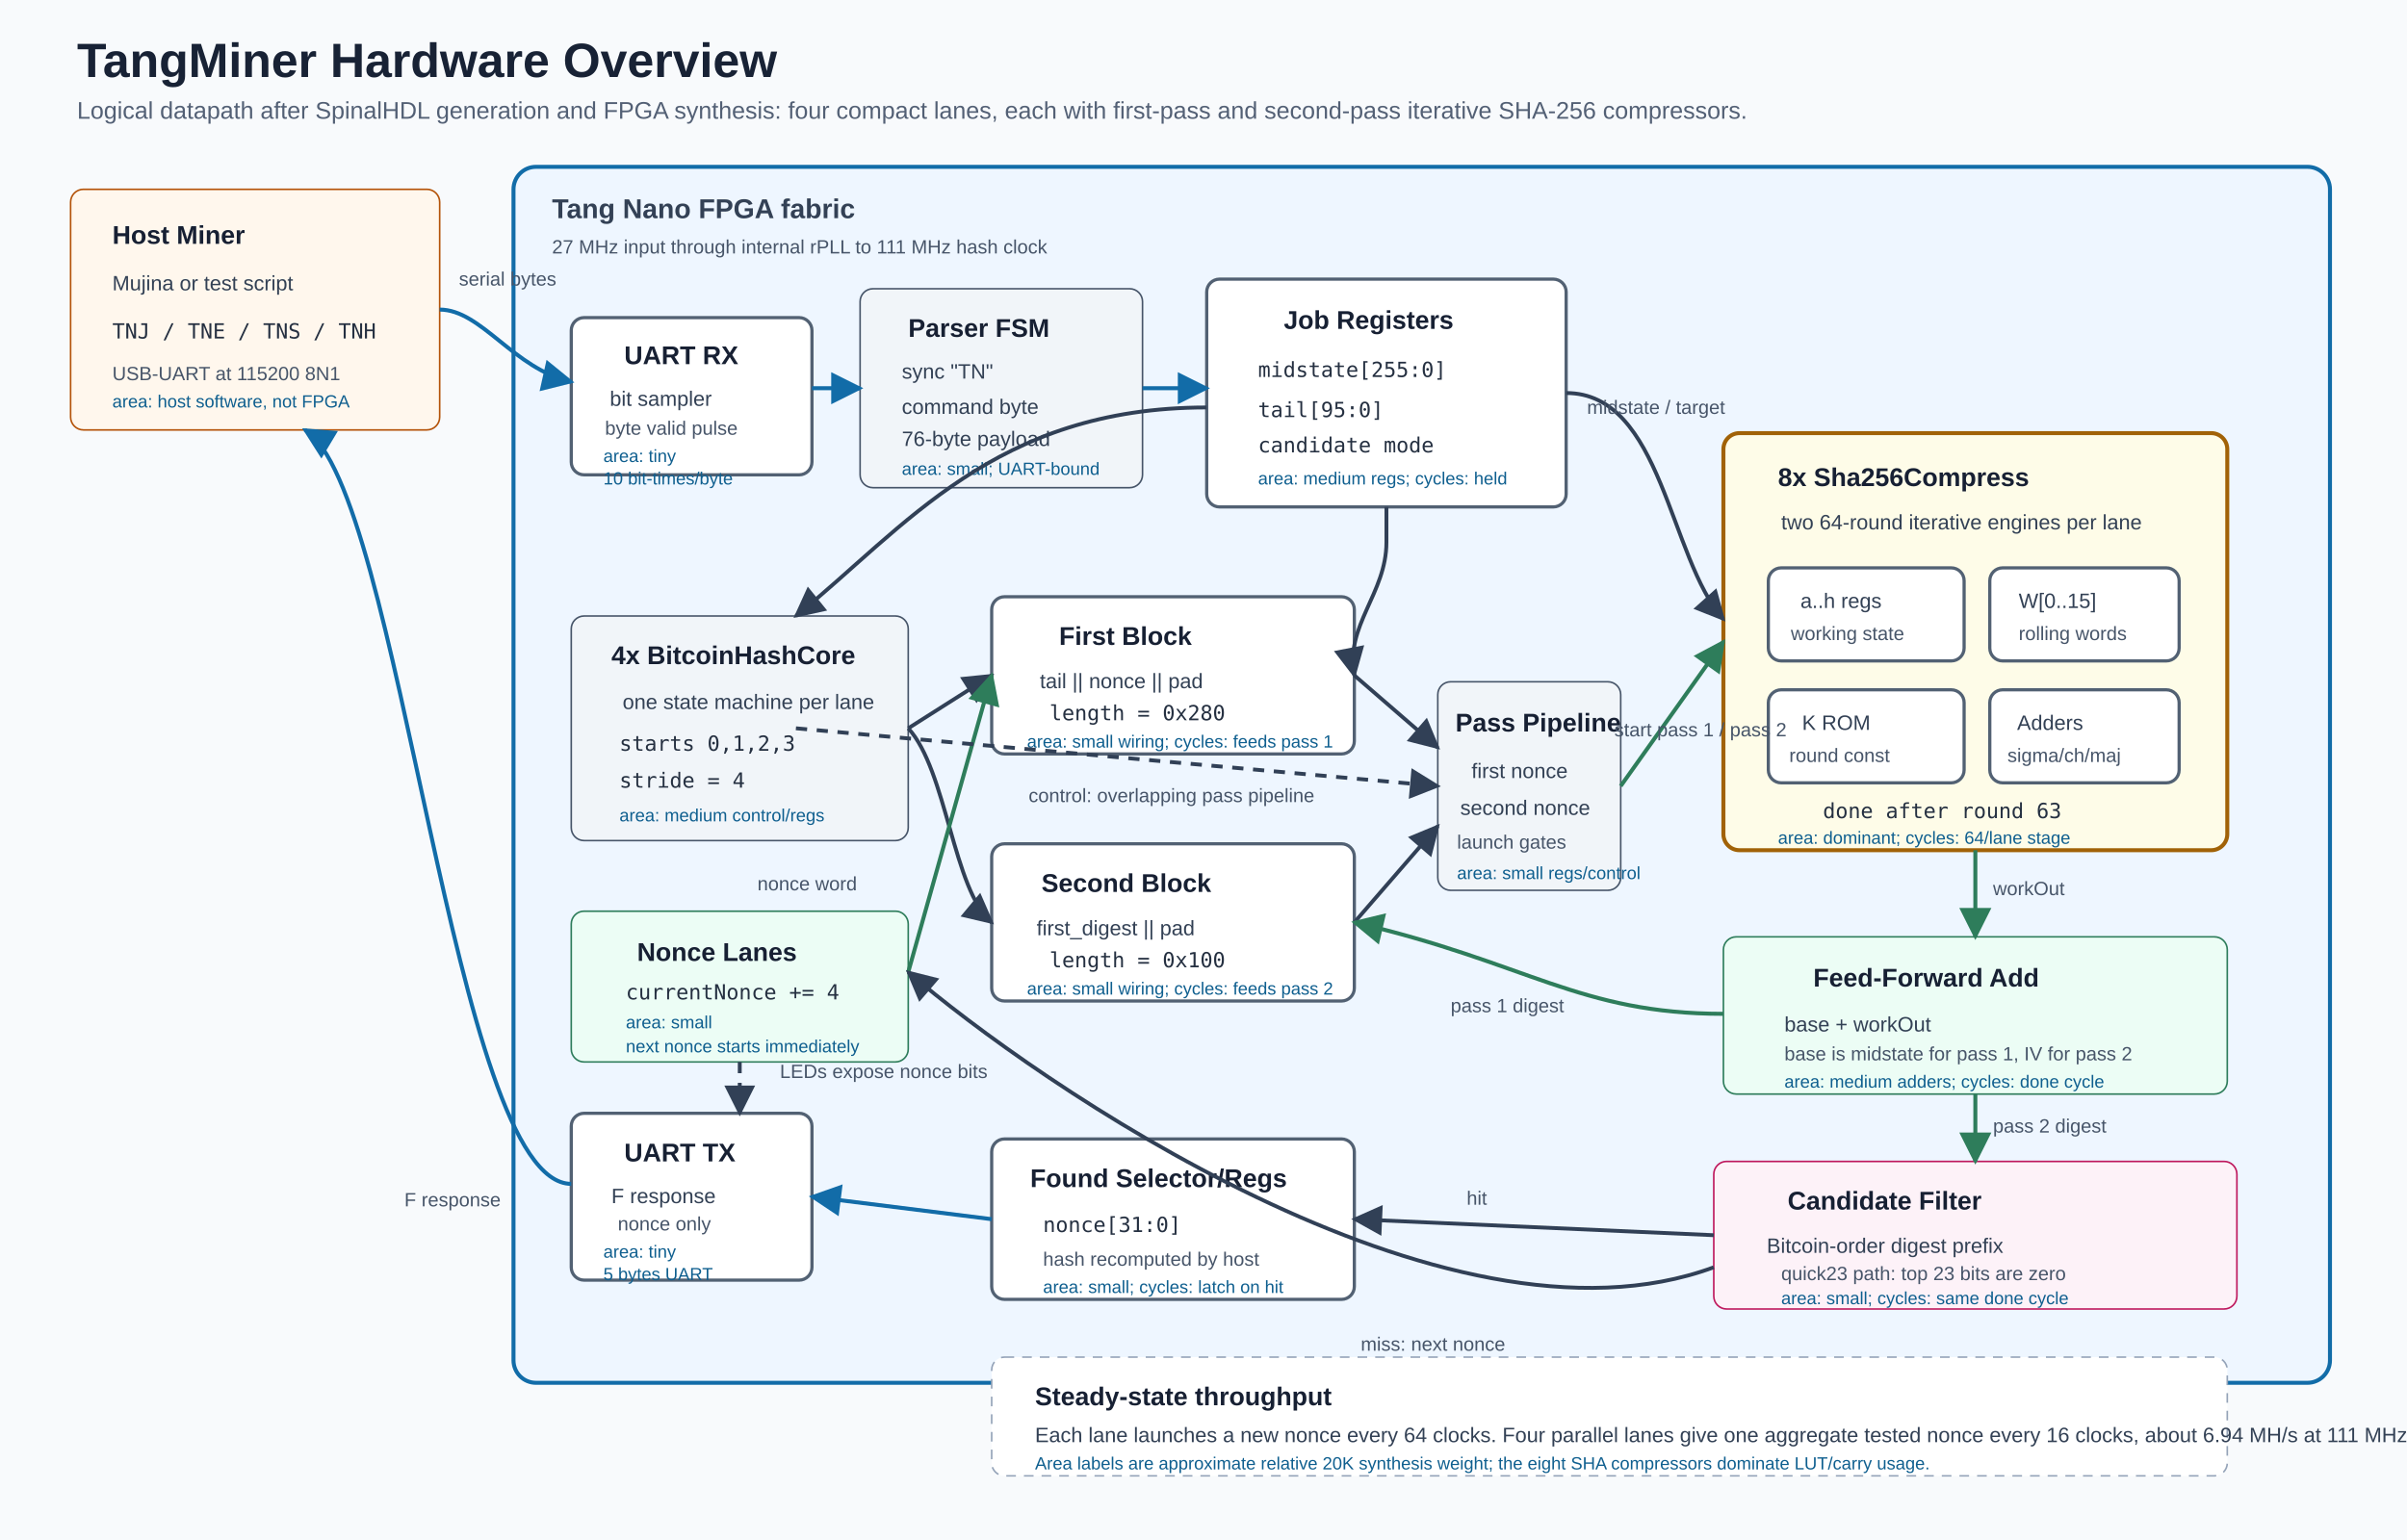
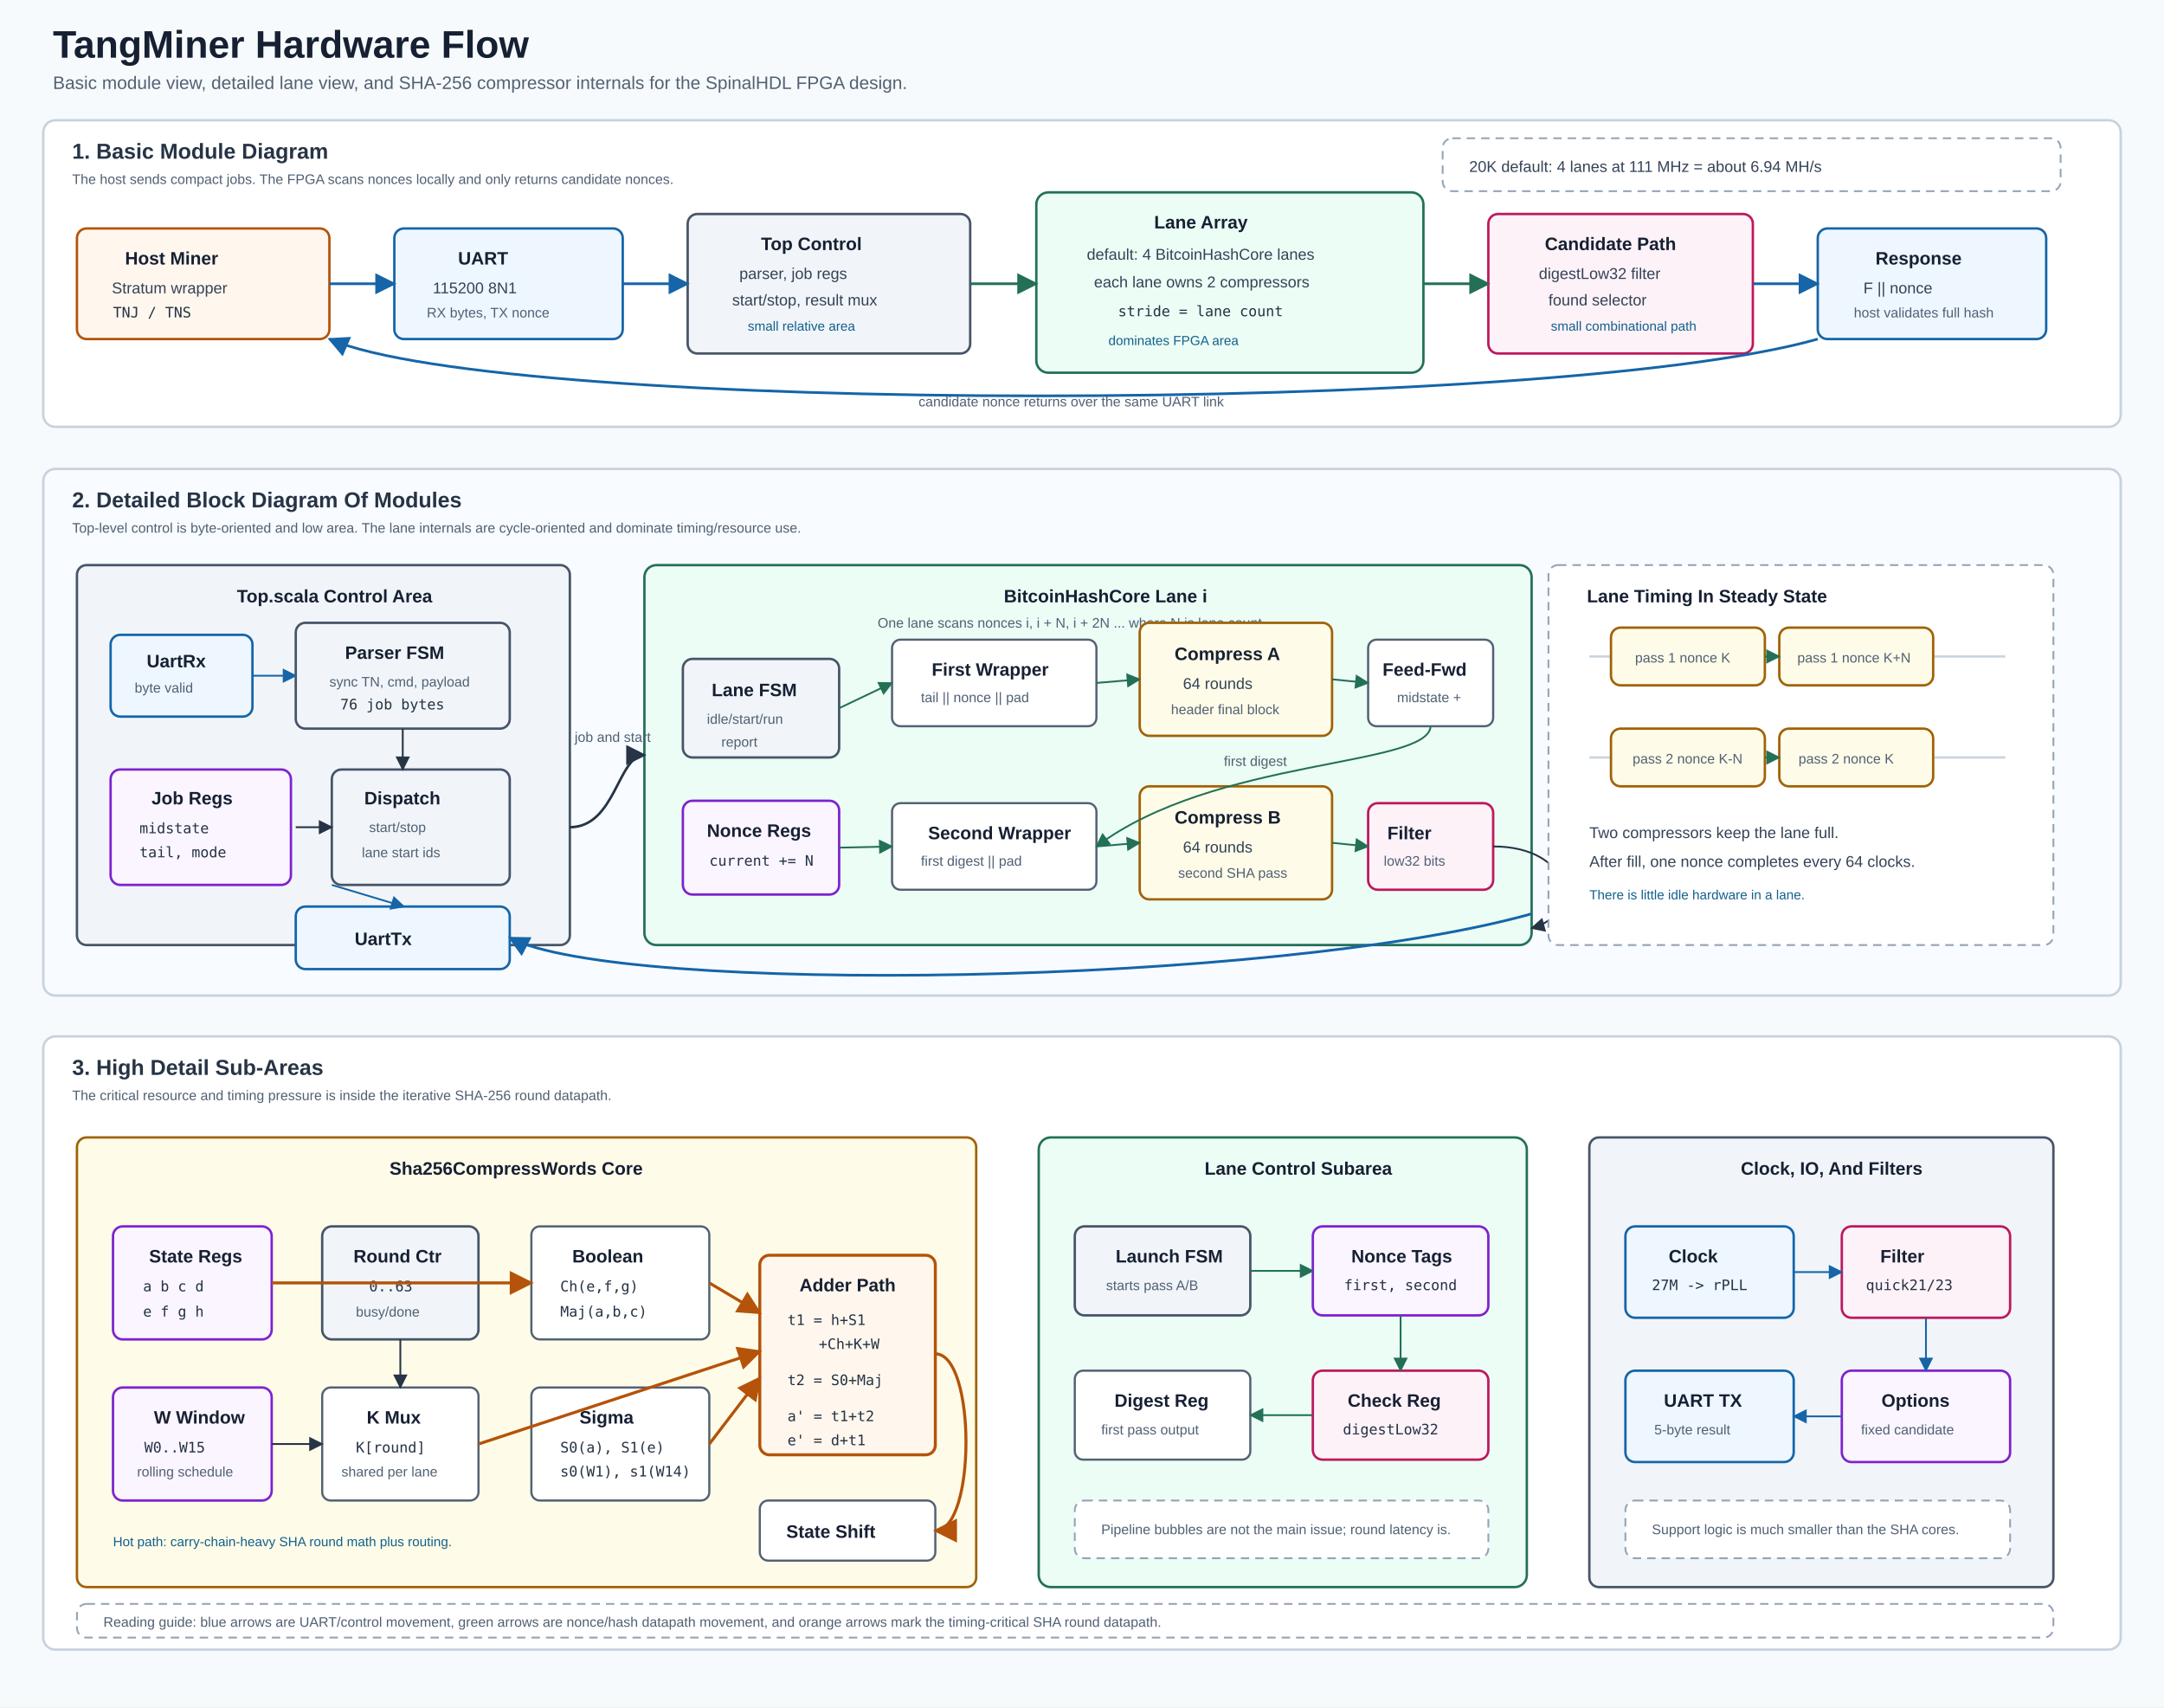
- <svg xmlns="http://www.w3.org/2000/svg" width="1500" height="960" viewBox="0 0 1500 960" role="img" aria-labelledby="title desc">
+ <svg xmlns="http://www.w3.org/2000/svg" width="1800" height="1420" viewBox="0 0 1800 1420" role="img" aria-labelledby="title desc">
  <defs>
    <marker id="arrow" viewBox="0 0 10 10" refX="9" refY="5" markerWidth="8" markerHeight="8" orient="auto-start-reverse">
-       <path d="M 0 0 L 10 5 L 0 10 z" fill="#314056" />
+       <path d="M 0 0 L 10 5 L 0 10 z" fill="#263445" />
    </marker>
    <marker id="arrowBlue" viewBox="0 0 10 10" refX="9" refY="5" markerWidth="8" markerHeight="8" orient="auto-start-reverse">
-       <path d="M 0 0 L 10 5 L 0 10 z" fill="#126ca8" />
+       <path d="M 0 0 L 10 5 L 0 10 z" fill="#1565a8" />
    </marker>
    <marker id="arrowGreen" viewBox="0 0 10 10" refX="9" refY="5" markerWidth="8" markerHeight="8" orient="auto-start-reverse">
-       <path d="M 0 0 L 10 5 L 0 10 z" fill="#2e7d5b" />
+       <path d="M 0 0 L 10 5 L 0 10 z" fill="#237057" />
+     </marker>
+     <marker id="arrowHot" viewBox="0 0 10 10" refX="9" refY="5" markerWidth="8" markerHeight="8" orient="auto-start-reverse">
+       <path d="M 0 0 L 10 5 L 0 10 z" fill="#b45309" />
    </marker>
    <style>
-       .bg { fill: #f8fafc; }
-       .title { font: 700 30px Arial, sans-serif; fill: #182235; }
-       .subtitle { font: 15px Arial, sans-serif; fill: #536075; }
-       .sectionLabel { font: 700 17px Arial, sans-serif; fill: #334155; }
-       .box { fill: #ffffff; stroke: #526173; stroke-width: 2; rx: 8; }
-       .host { fill: #fff7ed; stroke: #b45309; }
-       .fpga { fill: #eef6ff; stroke: #126ca8; stroke-width: 2.5; rx: 14; }
-       .control { fill: #f1f5f9; stroke: #475569; }
-       .core { fill: #ecfdf5; stroke: #2e7d5b; }
-       .sha { fill: #fefce8; stroke: #a16207; stroke-width: 2.5; }
-       .check { fill: #fdf2f8; stroke: #be185d; }
-       .note { fill: #ffffff; stroke: #94a3b8; stroke-dasharray: 6 5; rx: 8; }
-       .label { font: 700 16px Arial, sans-serif; fill: #172033; }
-       .small { font: 13px Arial, sans-serif; fill: #334155; }
-       .tiny { font: 12px Arial, sans-serif; fill: #475569; }
-       .metric { font: 11px Arial, sans-serif; fill: #0f5f8f; }
-       .mono { font: 13px "DejaVu Sans Mono", Consolas, monospace; fill: #253041; }
-       .arrow { fill: none; stroke: #314056; stroke-width: 2.4; marker-end: url(#arrow); }
-       .arrowBlue { fill: none; stroke: #126ca8; stroke-width: 2.5; marker-end: url(#arrowBlue); }
-       .arrowGreen { fill: none; stroke: #2e7d5b; stroke-width: 2.5; marker-end: url(#arrowGreen); }
+       .bg { fill: #f7fafc; }
+       .panel { fill: #ffffff; stroke: #c7d2df; stroke-width: 2; rx: 10; }
+       .panelTint { fill: #f8fbff; stroke: #c7d2df; stroke-width: 2; rx: 10; }
+       .title { font-family: Arial; font-size: 32px; font-weight: 700; fill: #162033; }
+       .subtitle { font-family: Arial; font-size: 15px; font-weight: 400; fill: #536173; }
+       .panelTitle { font-family: Arial; font-size: 18px; font-weight: 700; fill: #263445; }
+       .label { font-family: Arial; font-size: 15px; font-weight: 700; fill: #172033; }
+       .small { font-family: Arial; font-size: 13px; font-weight: 400; fill: #344256; }
+       .tiny { font-family: Arial; font-size: 11.5px; font-weight: 400; fill: #506073; }
+       .metric { font-family: Arial; font-size: 11px; font-weight: 400; fill: #12608d; }
+       .mono { font-family: DejaVu Sans Mono; font-size: 12px; font-weight: 400; fill: #243244; }
+       .host { fill: #fff7ed; stroke: #b45309; stroke-width: 2; rx: 8; }
+       .io { fill: #eef6ff; stroke: #1565a8; stroke-width: 2; rx: 8; }
+       .control { fill: #f1f5f9; stroke: #475569; stroke-width: 2; rx: 8; }
+       .reg { fill: #faf5ff; stroke: #7e22ce; stroke-width: 2; rx: 8; }
+       .lane { fill: #ecfdf5; stroke: #237057; stroke-width: 2; rx: 10; }
+       .sha { fill: #fefce8; stroke: #a16207; stroke-width: 2; rx: 8; }
+       .check { fill: #fdf2f8; stroke: #be185d; stroke-width: 2; rx: 8; }
+       .note { fill: #ffffff; stroke: #94a3b8; stroke-width: 1.5; stroke-dasharray: 7 5; rx: 8; }
+       .hot { fill: #fff7ed; stroke: #b45309; stroke-width: 2.5; rx: 8; }
+       .box { fill: #ffffff; stroke: #526173; stroke-width: 1.8; rx: 7; }
+       .arrow { fill: none; stroke: #263445; stroke-width: 2.1; marker-end: url(#arrow); }
+       .arrowBlue { fill: none; stroke: #1565a8; stroke-width: 2.2; marker-end: url(#arrowBlue); }
+       .arrowGreen { fill: none; stroke: #237057; stroke-width: 2.2; marker-end: url(#arrowGreen); }
+       .arrowHot { fill: none; stroke: #b45309; stroke-width: 2.5; marker-end: url(#arrowHot); }
+       .arrowThin { fill: none; stroke: #263445; stroke-width: 1.5; marker-end: url(#arrow); }
+       .arrowBlueThin { fill: none; stroke: #1565a8; stroke-width: 1.5; marker-end: url(#arrowBlue); }
+       .arrowGreenThin { fill: none; stroke: #237057; stroke-width: 1.5; marker-end: url(#arrowGreen); }
      .dash { stroke-dasharray: 7 6; }
+       .thin { stroke-width: 1.5; }
+       .rail { stroke: #cbd5e1; stroke-width: 2; }
    </style>
  </defs>
-   <rect class="bg" x="0" y="0" width="1500" height="960" />
-   <text class="title" x="48" y="48">TangMiner Hardware Overview</text>
-   <text class="subtitle" x="48" y="74">Logical datapath after SpinalHDL generation and FPGA synthesis: four compact lanes, each with first-pass and second-pass iterative SHA-256 compressors.</text>
-   <rect class="host" x="44" y="118" width="230" height="150" rx="8" />
-   <text class="label" x="70" y="152">Host Miner</text>
-   <text class="small" x="70" y="181">Mujina or test script</text>
-   <text class="mono" x="70" y="211">TNJ / TNE / TNS / TNH</text>
-   <text class="tiny" x="70" y="237">USB-UART at 115200 8N1</text>
-   <text class="metric" x="70" y="254">area: host software, not FPGA</text>
-   <rect class="fpga" x="320" y="104" width="1132" height="758" />
-   <text class="sectionLabel" x="344" y="136">Tang Nano FPGA fabric</text>
-   <text class="tiny" x="344" y="158">27 MHz input through internal rPLL to 111 MHz hash clock</text>
-   <rect class="box" x="356" y="198" width="150" height="98" rx="8" />
-   <text class="label" x="389" y="227">UART RX</text>
-   <text class="small" x="380" y="253">bit sampler</text>
-   <text class="tiny" x="377" y="271">byte valid pulse</text>
-   <text class="metric" x="376" y="288">area: tiny</text>
-   <text class="metric" x="376" y="302">10 bit-times/byte</text>
-   <rect class="control" x="536" y="180" width="176" height="124" rx="8" />
-   <text class="label" x="566" y="210">Parser FSM</text>
-   <text class="small" x="562" y="236">sync "TN"</text>
-   <text class="small" x="562" y="258">command byte</text>
-   <text class="small" x="562" y="278">76-byte payload</text>
-   <text class="metric" x="562" y="296">area: small; UART-bound</text>
-   <rect class="box" x="752" y="174" width="224" height="142" rx="8" />
-   <text class="label" x="800" y="205">Job Registers</text>
-   <text class="mono" x="784" y="235">midstate[255:0]</text>
-   <text class="mono" x="784" y="260">tail[95:0]</text>
-   <text class="mono" x="784" y="282">candidate mode</text>
-   <text class="metric" x="784" y="302">area: medium regs; cycles: held</text>
-   <rect class="control" x="356" y="384" width="210" height="140" rx="8" />
-   <text class="label" x="381" y="414">4x BitcoinHashCore</text>
-   <text class="small" x="388" y="442">one state machine per lane</text>
-   <text class="mono" x="386" y="468">starts 0,1,2,3</text>
-   <text class="mono" x="386" y="491">stride = 4</text>
-   <text class="metric" x="386" y="512">area: medium control/regs</text>
-   <rect class="box" x="618" y="372" width="226" height="98" rx="8" />
-   <text class="label" x="660" y="402">First Block</text>
-   <text class="small" x="648" y="429">tail || nonce || pad</text>
-   <text class="mono" x="654" y="449">length = 0x280</text>
-   <text class="metric" x="640" y="466">area: small wiring; cycles: feeds pass 1</text>
-   <rect class="box" x="618" y="526" width="226" height="98" rx="8" />
-   <text class="label" x="649" y="556">Second Block</text>
-   <text class="small" x="646" y="583">first_digest || pad</text>
-   <text class="mono" x="654" y="603">length = 0x100</text>
-   <text class="metric" x="640" y="620">area: small wiring; cycles: feeds pass 2</text>
-   <rect class="control" x="896" y="425" width="114" height="130" rx="8" />
-   <text class="label" x="907" y="456">Pass Pipeline</text>
-   <text class="small" x="917" y="485">first nonce</text>
-   <text class="small" x="910" y="508">second nonce</text>
-   <text class="tiny" x="908" y="529">launch gates</text>
-   <text class="metric" x="908" y="548">area: small regs/control</text>
-   <rect class="sha" x="1074" y="270" width="314" height="260" rx="10" />
-   <text class="label" x="1108" y="303">8x Sha256Compress</text>
-   <text class="small" x="1110" y="330">two 64-round iterative engines per lane</text>
-   <rect class="box" x="1102" y="354" width="122" height="58" rx="6" />
-   <text class="small" x="1122" y="379">a..h regs</text>
-   <text class="tiny" x="1116" y="399">working state</text>
-   <rect class="box" x="1240" y="354" width="118" height="58" rx="6" />
-   <text class="small" x="1258" y="379">W[0..15]</text>
-   <text class="tiny" x="1258" y="399">rolling words</text>
-   <rect class="box" x="1102" y="430" width="122" height="58" rx="6" />
-   <text class="small" x="1123" y="455">K ROM</text>
-   <text class="tiny" x="1115" y="475">round const</text>
-   <rect class="box" x="1240" y="430" width="118" height="58" rx="6" />
-   <text class="small" x="1257" y="455">Adders</text>
-   <text class="tiny" x="1251" y="475">sigma/ch/maj</text>
-   <text class="mono" x="1136" y="510">done after round 63</text>
-   <text class="metric" x="1108" y="526">area: dominant; cycles: 64/lane stage</text>
-   <rect class="core" x="1074" y="584" width="314" height="98" rx="8" />
-   <text class="label" x="1130" y="615">Feed-Forward Add</text>
-   <text class="small" x="1112" y="643">base + workOut</text>
-   <text class="tiny" x="1112" y="661">base is midstate for pass 1, IV for pass 2</text>
-   <text class="metric" x="1112" y="678">area: medium adders; cycles: done cycle</text>
-   <rect class="check" x="1068" y="724" width="326" height="92" rx="8" />
-   <text class="label" x="1114" y="754">Candidate Filter</text>
-   <text class="small" x="1101" y="781">Bitcoin-order digest prefix</text>
-   <text class="tiny" x="1110" y="798">quick23 path: top 23 bits are zero</text>
-   <text class="metric" x="1110" y="813">area: small; cycles: same done cycle</text>
-   <rect class="box" x="618" y="710" width="226" height="100" rx="8" />
-   <text class="label" x="642" y="740">Found Selector/Regs</text>
-   <text class="mono" x="650" y="768">nonce[31:0]</text>
-   <text class="tiny" x="650" y="789">hash recomputed by host</text>
-   <text class="metric" x="650" y="806">area: small; cycles: latch on hit</text>
-   <rect class="box" x="356" y="694" width="150" height="104" rx="8" />
-   <text class="label" x="389" y="724">UART TX</text>
-   <text class="small" x="381" y="750">F response</text>
-   <text class="tiny" x="385" y="767">nonce only</text>
-   <text class="metric" x="376" y="784">area: tiny</text>
-   <text class="metric" x="376" y="798">5 bytes UART</text>
-   <rect class="core" x="356" y="568" width="210" height="94" rx="8" />
-   <text class="label" x="397" y="599">Nonce Lanes</text>
-   <text class="mono" x="390" y="623">currentNonce += 4</text>
-   <text class="metric" x="390" y="641">area: small</text>
-   <text class="metric" x="390" y="656">next nonce starts immediately</text>
-   <rect class="note" x="618" y="846" width="770" height="74" rx="8" />
-   <text class="label" x="645" y="876">Steady-state throughput</text>
-   <text class="small" x="645" y="899">Each lane launches a new nonce every 64 clocks. Four parallel lanes give one aggregate tested nonce every 16 clocks, about 6.94 MH/s at 111 MHz.</text>
-   <text class="metric" x="645" y="916">Area labels are approximate relative 20K synthesis weight; the eight SHA compressors dominate LUT/carry usage.</text>
-   <path class="arrowBlue" d="M 274 193 C 300 193 320 230 356 238" />
-   <text class="tiny" x="286" y="178">serial bytes</text>
-   <path class="arrowBlue" d="M 506 242 L 536 242" />
-   <path class="arrowBlue" d="M 712 242 L 752 242" />
-   <path class="arrow" d="M 864 316 L 864 338 C 864 370 838 390 844 421" />
-   <path class="arrow" d="M 752 254 C 620 254 564 329 496 384" />
-   <path class="arrow" d="M 566 454 L 618 421" />
-   <path class="arrow" d="M 566 454 C 590 480 594 555 618 575" />
-   <path class="arrowGreen" d="M 566 606 L 618 421" />
-   <text class="tiny" x="472" y="555">nonce word</text>
-   <path class="arrow" d="M 844 421 L 896 466" />
-   <path class="arrow" d="M 844 575 L 896 515" />
-   <path class="arrow" d="M 976 245 C 1036 245 1040 348 1074 386" />
-   <text class="tiny" x="989" y="258">midstate / target</text>
-   <path class="arrowGreen" d="M 1010 490 L 1074 400" />
-   <text class="tiny" x="1006" y="459">start pass 1 / pass 2</text>
-   <path class="arrowGreen" d="M 1231 530 L 1231 584" />
-   <text class="tiny" x="1242" y="558">workOut</text>
-   <path class="arrowGreen" d="M 1074 632 C 984 632 952 600 844 575" />
-   <text class="tiny" x="904" y="631">pass 1 digest</text>
-   <path class="arrowGreen" d="M 1231 682 L 1231 724" />
-   <text class="tiny" x="1242" y="706">pass 2 digest</text>
-   <path class="arrow" d="M 1068 770 L 844 760" />
-   <text class="tiny" x="914" y="751">hit</text>
-   <path class="arrow" d="M 1068 790 C 900 852 644 673 566 606" />
-   <text class="tiny" x="848" y="842">miss: next nonce</text>
-   <path class="arrowBlue" d="M 618 760 L 506 746" />
-   <path class="arrowBlue" d="M 356 738 C 282 738 250 304 190 268" />
-   <text class="tiny" x="252" y="752">F response</text>
-   <path class="arrow dash" d="M 496 454 L 896 490" />
-   <text class="tiny" x="641" y="500">control: overlapping pass pipeline</text>
-   <path class="arrow dash" d="M 461 662 L 461 694" />
-   <text class="tiny" x="486" y="672">LEDs expose nonce bits</text>
+   <rect class="bg" x="0" y="0" width="1800" height="1420" />
+   <text class="title" x="44" y="48">TangMiner Hardware Flow</text>
+   <text class="subtitle" x="44" y="74">Basic module view, detailed lane view, and SHA-256 compressor internals for the SpinalHDL FPGA design.</text>
+   <rect class="panel" x="36" y="100" width="1728" height="255" />
+   <text class="panelTitle" x="60" y="132">1. Basic Module Diagram</text>
+   <text class="tiny" x="60" y="153">The host sends compact jobs. The FPGA scans nonces locally and only returns candidate nonces.</text>
+   <rect class="host" x="64" y="190" width="210" height="92" />
+   <text class="label" x="104" y="220">Host Miner</text>
+   <text class="small" x="93" y="244">Stratum wrapper</text>
+   <text class="mono" x="94" y="264">TNJ / TNS</text>
+   <rect class="io" x="328" y="190" width="190" height="92" />
+   <text class="label" x="381" y="220">UART</text>
+   <text class="small" x="360" y="244">115200 8N1</text>
+   <text class="tiny" x="355" y="264">RX bytes, TX nonce</text>
+   <rect class="control" x="572" y="178" width="235" height="116" />
+   <text class="label" x="633" y="208">Top Control</text>
+   <text class="small" x="615" y="232">parser, job regs</text>
+   <text class="small" x="609" y="254">start/stop, result mux</text>
+   <text class="metric" x="622" y="275">small relative area</text>
+   <rect class="lane" x="862" y="160" width="322" height="150" />
+   <text class="label" x="960" y="190">Lane Array</text>
+   <text class="small" x="904" y="216">default: 4 BitcoinHashCore lanes</text>
+   <text class="small" x="910" y="239">each lane owns 2 compressors</text>
+   <text class="mono" x="930" y="263">stride = lane count</text>
+   <text class="metric" x="922" y="287">dominates FPGA area</text>
+   <rect class="check" x="1238" y="178" width="220" height="116" />
+   <text class="label" x="1285" y="208">Candidate Path</text>
+   <text class="small" x="1280" y="232">digestLow32 filter</text>
+   <text class="small" x="1288" y="254">found selector</text>
+   <text class="metric" x="1290" y="275">small combinational path</text>
+   <rect class="io" x="1512" y="190" width="190" height="92" />
+   <text class="label" x="1560" y="220">Response</text>
+   <text class="small" x="1550" y="244">F || nonce</text>
+   <text class="tiny" x="1542" y="264">host validates full hash</text>
+   <path class="arrowBlue" d="M 274 236 L 328 236" />
+   <path class="arrowBlue" d="M 518 236 L 572 236" />
+   <path class="arrowGreen" d="M 807 236 L 862 236" />
+   <path class="arrowGreen" d="M 1184 236 L 1238 236" />
+   <path class="arrowBlue" d="M 1458 236 L 1512 236" />
+   <path class="arrowBlue" d="M 1512 282 C 1290 345 420 345 274 282" />
+   <text class="tiny" x="764" y="338">candidate nonce returns over the same UART link</text>
+   <rect class="note" x="1200" y="115" width="514" height="44" />
+   <text class="small" x="1222" y="143">20K default: 4 lanes at 111 MHz = about 6.94 MH/s</text>
+   <rect class="panelTint" x="36" y="390" width="1728" height="438" />
+   <text class="panelTitle" x="60" y="422">2. Detailed Block Diagram Of Modules</text>
+   <text class="tiny" x="60" y="443">Top-level control is byte-oriented and low area. The lane internals are cycle-oriented and dominate timing/resource use.</text>
+   <rect class="control" x="64" y="470" width="410" height="316" />
+   <text class="label" x="197" y="501">Top.scala Control Area</text>
+   <rect class="io" x="92" y="528" width="118" height="68" />
+   <text class="label" x="122" y="555">UartRx</text>
+   <text class="tiny" x="112" y="576">byte valid</text>
+   <rect class="control" x="246" y="518" width="178" height="88" />
+   <text class="label" x="287" y="548">Parser FSM</text>
+   <text class="tiny" x="274" y="571">sync TN, cmd, payload</text>
+   <text class="mono" x="283" y="590">76 job bytes</text>
+   <rect class="reg" x="92" y="640" width="150" height="96" />
+   <text class="label" x="126" y="669">Job Regs</text>
+   <text class="mono" x="116" y="693">midstate</text>
+   <text class="mono" x="116" y="713">tail, mode</text>
+   <rect class="control" x="276" y="640" width="148" height="96" />
+   <text class="label" x="303" y="669">Dispatch</text>
+   <text class="tiny" x="307" y="692">start/stop</text>
+   <text class="tiny" x="301" y="713">lane start ids</text>
+   <rect class="io" x="246" y="754" width="178" height="52" />
+   <text class="label" x="295" y="786">UartTx</text>
+   <path class="arrowBlueThin" d="M 210 562 L 246 562" />
+   <path class="arrowThin" d="M 335 606 L 335 640" />
+   <path class="arrowThin" d="M 246 688 L 276 688" />
+   <path class="arrowBlueThin" d="M 276 736 L 336 754" />
+   <rect class="lane" x="536" y="470" width="738" height="316" />
+   <text class="label" x="835" y="501">BitcoinHashCore Lane i</text>
+   <text class="tiny" x="730" y="522">One lane scans nonces i, i + N, i + 2N ... where N is lane count.</text>
+   <rect class="control" x="568" y="548" width="130" height="82" />
+   <text class="label" x="592" y="579">Lane FSM</text>
+   <text class="tiny" x="588" y="602">idle/start/run</text>
+   <text class="tiny" x="600" y="621">report</text>
+   <rect class="reg" x="568" y="666" width="130" height="78" />
+   <text class="label" x="588" y="696">Nonce Regs</text>
+   <text class="mono" x="590" y="720">current += N</text>
+   <rect class="box" x="742" y="532" width="170" height="72" />
+   <text class="label" x="775" y="562">First Wrapper</text>
+   <text class="tiny" x="766" y="584">tail || nonce || pad</text>
+   <rect class="sha" x="948" y="518" width="160" height="94" />
+   <text class="label" x="977" y="549">Compress A</text>
+   <text class="small" x="984" y="573">64 rounds</text>
+   <text class="tiny" x="974" y="594">header final block</text>
+   <rect class="box" x="1138" y="532" width="104" height="72" />
+   <text class="label" x="1150" y="562">Feed-Fwd</text>
+   <text class="tiny" x="1162" y="584">midstate +</text>
+   <rect class="box" x="742" y="668" width="170" height="72" />
+   <text class="label" x="772" y="698">Second Wrapper</text>
+   <text class="tiny" x="766" y="720">first digest || pad</text>
+   <rect class="sha" x="948" y="654" width="160" height="94" />
+   <text class="label" x="977" y="685">Compress B</text>
+   <text class="small" x="984" y="709">64 rounds</text>
+   <text class="tiny" x="980" y="730">second SHA pass</text>
+   <rect class="check" x="1138" y="668" width="104" height="72" />
+   <text class="label" x="1154" y="698">Filter</text>
+   <text class="tiny" x="1151" y="720">low32 bits</text>
+   <path class="arrowGreenThin" d="M 698 589 L 742 568" />
+   <path class="arrowGreenThin" d="M 698 705 L 742 704" />
+   <path class="arrowGreenThin" d="M 912 568 L 948 565" />
+   <path class="arrowGreenThin" d="M 1108 565 L 1138 568" />
+   <path class="arrowGreenThin" d="M 1190 604 C 1188 638 1010 630 912 704" />
+   <text class="tiny" x="1018" y="637">first digest</text>
+   <path class="arrowGreenThin" d="M 912 704 L 948 701" />
+   <path class="arrowGreenThin" d="M 1108 701 L 1138 704" />
+   <path class="arrowThin" d="M 1242 704 C 1308 704 1318 760 1274 772" />
+   <text class="tiny" x="1288" y="739">found nonce</text>
+   <rect class="note" x="1288" y="470" width="420" height="316" />
+   <text class="label" x="1320" y="501">Lane Timing In Steady State</text>
+   <line class="rail" x1="1322" y1="546" x2="1668" y2="546" />
+   <line class="rail" x1="1322" y1="630" x2="1668" y2="630" />
+   <rect class="sha" x="1340" y="522" width="128" height="48" />
+   <text class="tiny" x="1360" y="551">pass 1 nonce K</text>
+   <rect class="sha" x="1480" y="522" width="128" height="48" />
+   <text class="tiny" x="1495" y="551">pass 1 nonce K+N</text>
+   <rect class="sha" x="1340" y="606" width="128" height="48" />
+   <text class="tiny" x="1358" y="635">pass 2 nonce K-N</text>
+   <rect class="sha" x="1480" y="606" width="128" height="48" />
+   <text class="tiny" x="1496" y="635">pass 2 nonce K</text>
+   <path class="arrowGreenThin" d="M 1468 546 L 1480 546" />
+   <path class="arrowGreenThin" d="M 1468 630 L 1480 630" />
+   <text class="small" x="1322" y="697">Two compressors keep the lane full.</text>
+   <text class="small" x="1322" y="721">After fill, one nonce completes every 64 clocks.</text>
+   <text class="metric" x="1322" y="748">There is little idle hardware in a lane.</text>
+   <path class="arrow" d="M 474 688 C 512 688 514 628 536 628" />
+   <text class="tiny" x="478" y="617">job and start</text>
+   <path class="arrowBlue" d="M 1274 760 C 1060 820 516 828 424 780" />
+   <rect class="panel" x="36" y="862" width="1728" height="510" />
+   <text class="panelTitle" x="60" y="894">3. High Detail Sub-Areas</text>
+   <text class="tiny" x="60" y="915">The critical resource and timing pressure is inside the iterative SHA-256 round datapath.</text>
+   <rect class="sha" x="64" y="946" width="748" height="374" />
+   <text class="label" x="324" y="977">Sha256CompressWords Core</text>
+   <rect class="reg" x="94" y="1020" width="132" height="94" />
+   <text class="label" x="124" y="1050">State Regs</text>
+   <text class="mono" x="119" y="1074">a b c d</text>
+   <text class="mono" x="119" y="1095">e f g h</text>
+   <rect class="reg" x="94" y="1154" width="132" height="94" />
+   <text class="label" x="128" y="1184">W Window</text>
+   <text class="mono" x="120" y="1208">W0..W15</text>
+   <text class="tiny" x="114" y="1228">rolling schedule</text>
+   <rect class="control" x="268" y="1020" width="130" height="94" />
+   <text class="label" x="294" y="1050">Round Ctr</text>
+   <text class="mono" x="307" y="1074">0..63</text>
+   <text class="tiny" x="296" y="1095">busy/done</text>
+   <rect class="box" x="268" y="1154" width="130" height="94" />
+   <text class="label" x="305" y="1184">K Mux</text>
+   <text class="mono" x="296" y="1208">K[round]</text>
+   <text class="tiny" x="284" y="1228">shared per lane</text>
+   <rect class="box" x="442" y="1020" width="148" height="94" />
+   <text class="label" x="476" y="1050">Boolean</text>
+   <text class="mono" x="466" y="1074">Ch(e,f,g)</text>
+   <text class="mono" x="466" y="1095">Maj(a,b,c)</text>
+   <rect class="box" x="442" y="1154" width="148" height="94" />
+   <text class="label" x="482" y="1184">Sigma</text>
+   <text class="mono" x="466" y="1208">S0(a), S1(e)</text>
+   <text class="mono" x="466" y="1228">s0(W1), s1(W14)</text>
+   <rect class="hot" x="632" y="1044" width="146" height="166" />
+   <text class="label" x="665" y="1074">Adder Path</text>
+   <text class="mono" x="655" y="1102">t1 = h+S1</text>
+   <text class="mono" x="681" y="1122">+Ch+K+W</text>
+   <text class="mono" x="655" y="1152">t2 = S0+Maj</text>
+   <text class="mono" x="655" y="1182">a' = t1+t2</text>
+   <text class="mono" x="655" y="1202">e' = d+t1</text>
+   <rect class="box" x="632" y="1248" width="146" height="50" />
+   <text class="label" x="654" y="1279">State Shift</text>
+   <path class="arrowHot" d="M 226 1067 L 442 1067" />
+   <path class="arrowHot" d="M 590 1067 L 632 1092" />
+   <path class="arrowHot" d="M 590 1201 L 632 1146" />
+   <path class="arrowHot" d="M 398 1201 L 632 1124" />
+   <path class="arrowHot" d="M 778 1126 C 812 1126 812 1273 778 1273" />
+   <path class="arrowThin" d="M 226 1201 L 268 1201" />
+   <path class="arrowThin" d="M 333 1114 L 333 1154" />
+   <text class="metric" x="94" y="1286">Hot path: carry-chain-heavy SHA round math plus routing.</text>
+   <rect class="lane" x="864" y="946" width="406" height="374" />
+   <text class="label" x="1002" y="977">Lane Control Subarea</text>
+   <rect class="control" x="894" y="1020" width="146" height="74" />
+   <text class="label" x="928" y="1050">Launch FSM</text>
+   <text class="tiny" x="920" y="1073">starts pass A/B</text>
+   <rect class="reg" x="1092" y="1020" width="146" height="74" />
+   <text class="label" x="1124" y="1050">Nonce Tags</text>
+   <text class="mono" x="1118" y="1073">first, second</text>
+   <rect class="box" x="894" y="1140" width="146" height="74" />
+   <text class="label" x="927" y="1170">Digest Reg</text>
+   <text class="tiny" x="916" y="1193">first pass output</text>
+   <rect class="check" x="1092" y="1140" width="146" height="74" />
+   <text class="label" x="1121" y="1170">Check Reg</text>
+   <text class="mono" x="1117" y="1193">digestLow32</text>
+   <rect class="note" x="894" y="1248" width="344" height="48" />
+   <text class="tiny" x="916" y="1276">Pipeline bubbles are not the main issue; round latency is.</text>
+   <path class="arrowGreenThin" d="M 1040 1057 L 1092 1057" />
+   <path class="arrowGreenThin" d="M 1165 1094 L 1165 1140" />
+   <path class="arrowGreenThin" d="M 1092 1177 L 1040 1177" />
+   <rect class="control" x="1322" y="946" width="386" height="374" />
+   <text class="label" x="1448" y="977">Clock, IO, And Filters</text>
+   <rect class="io" x="1352" y="1020" width="140" height="76" />
+   <text class="label" x="1388" y="1050">Clock</text>
+   <text class="mono" x="1374" y="1073">27M -&gt; rPLL</text>
+   <rect class="check" x="1532" y="1020" width="140" height="76" />
+   <text class="label" x="1564" y="1050">Filter</text>
+   <text class="mono" x="1552" y="1073">quick21/23</text>
+   <rect class="io" x="1352" y="1140" width="140" height="76" />
+   <text class="label" x="1384" y="1170">UART TX</text>
+   <text class="tiny" x="1376" y="1193">5-byte result</text>
+   <rect class="reg" x="1532" y="1140" width="140" height="76" />
+   <text class="label" x="1565" y="1170">Options</text>
+   <text class="tiny" x="1548" y="1193">fixed candidate</text>
+   <rect class="note" x="1352" y="1248" width="320" height="48" />
+   <text class="tiny" x="1374" y="1276">Support logic is much smaller than the SHA cores.</text>
+   <path class="arrowBlueThin" d="M 1492 1058 L 1532 1058" />
+   <path class="arrowBlueThin" d="M 1602 1096 L 1602 1140" />
+   <path class="arrowBlueThin" d="M 1532 1178 L 1492 1178" />
+   <rect class="note" x="64" y="1334" width="1644" height="28" />
+   <text class="tiny" x="86" y="1353">Reading guide: blue arrows are UART/control movement, green arrows are nonce/hash datapath movement, and orange arrows mark the timing-critical SHA round datapath.</text>
</svg>
